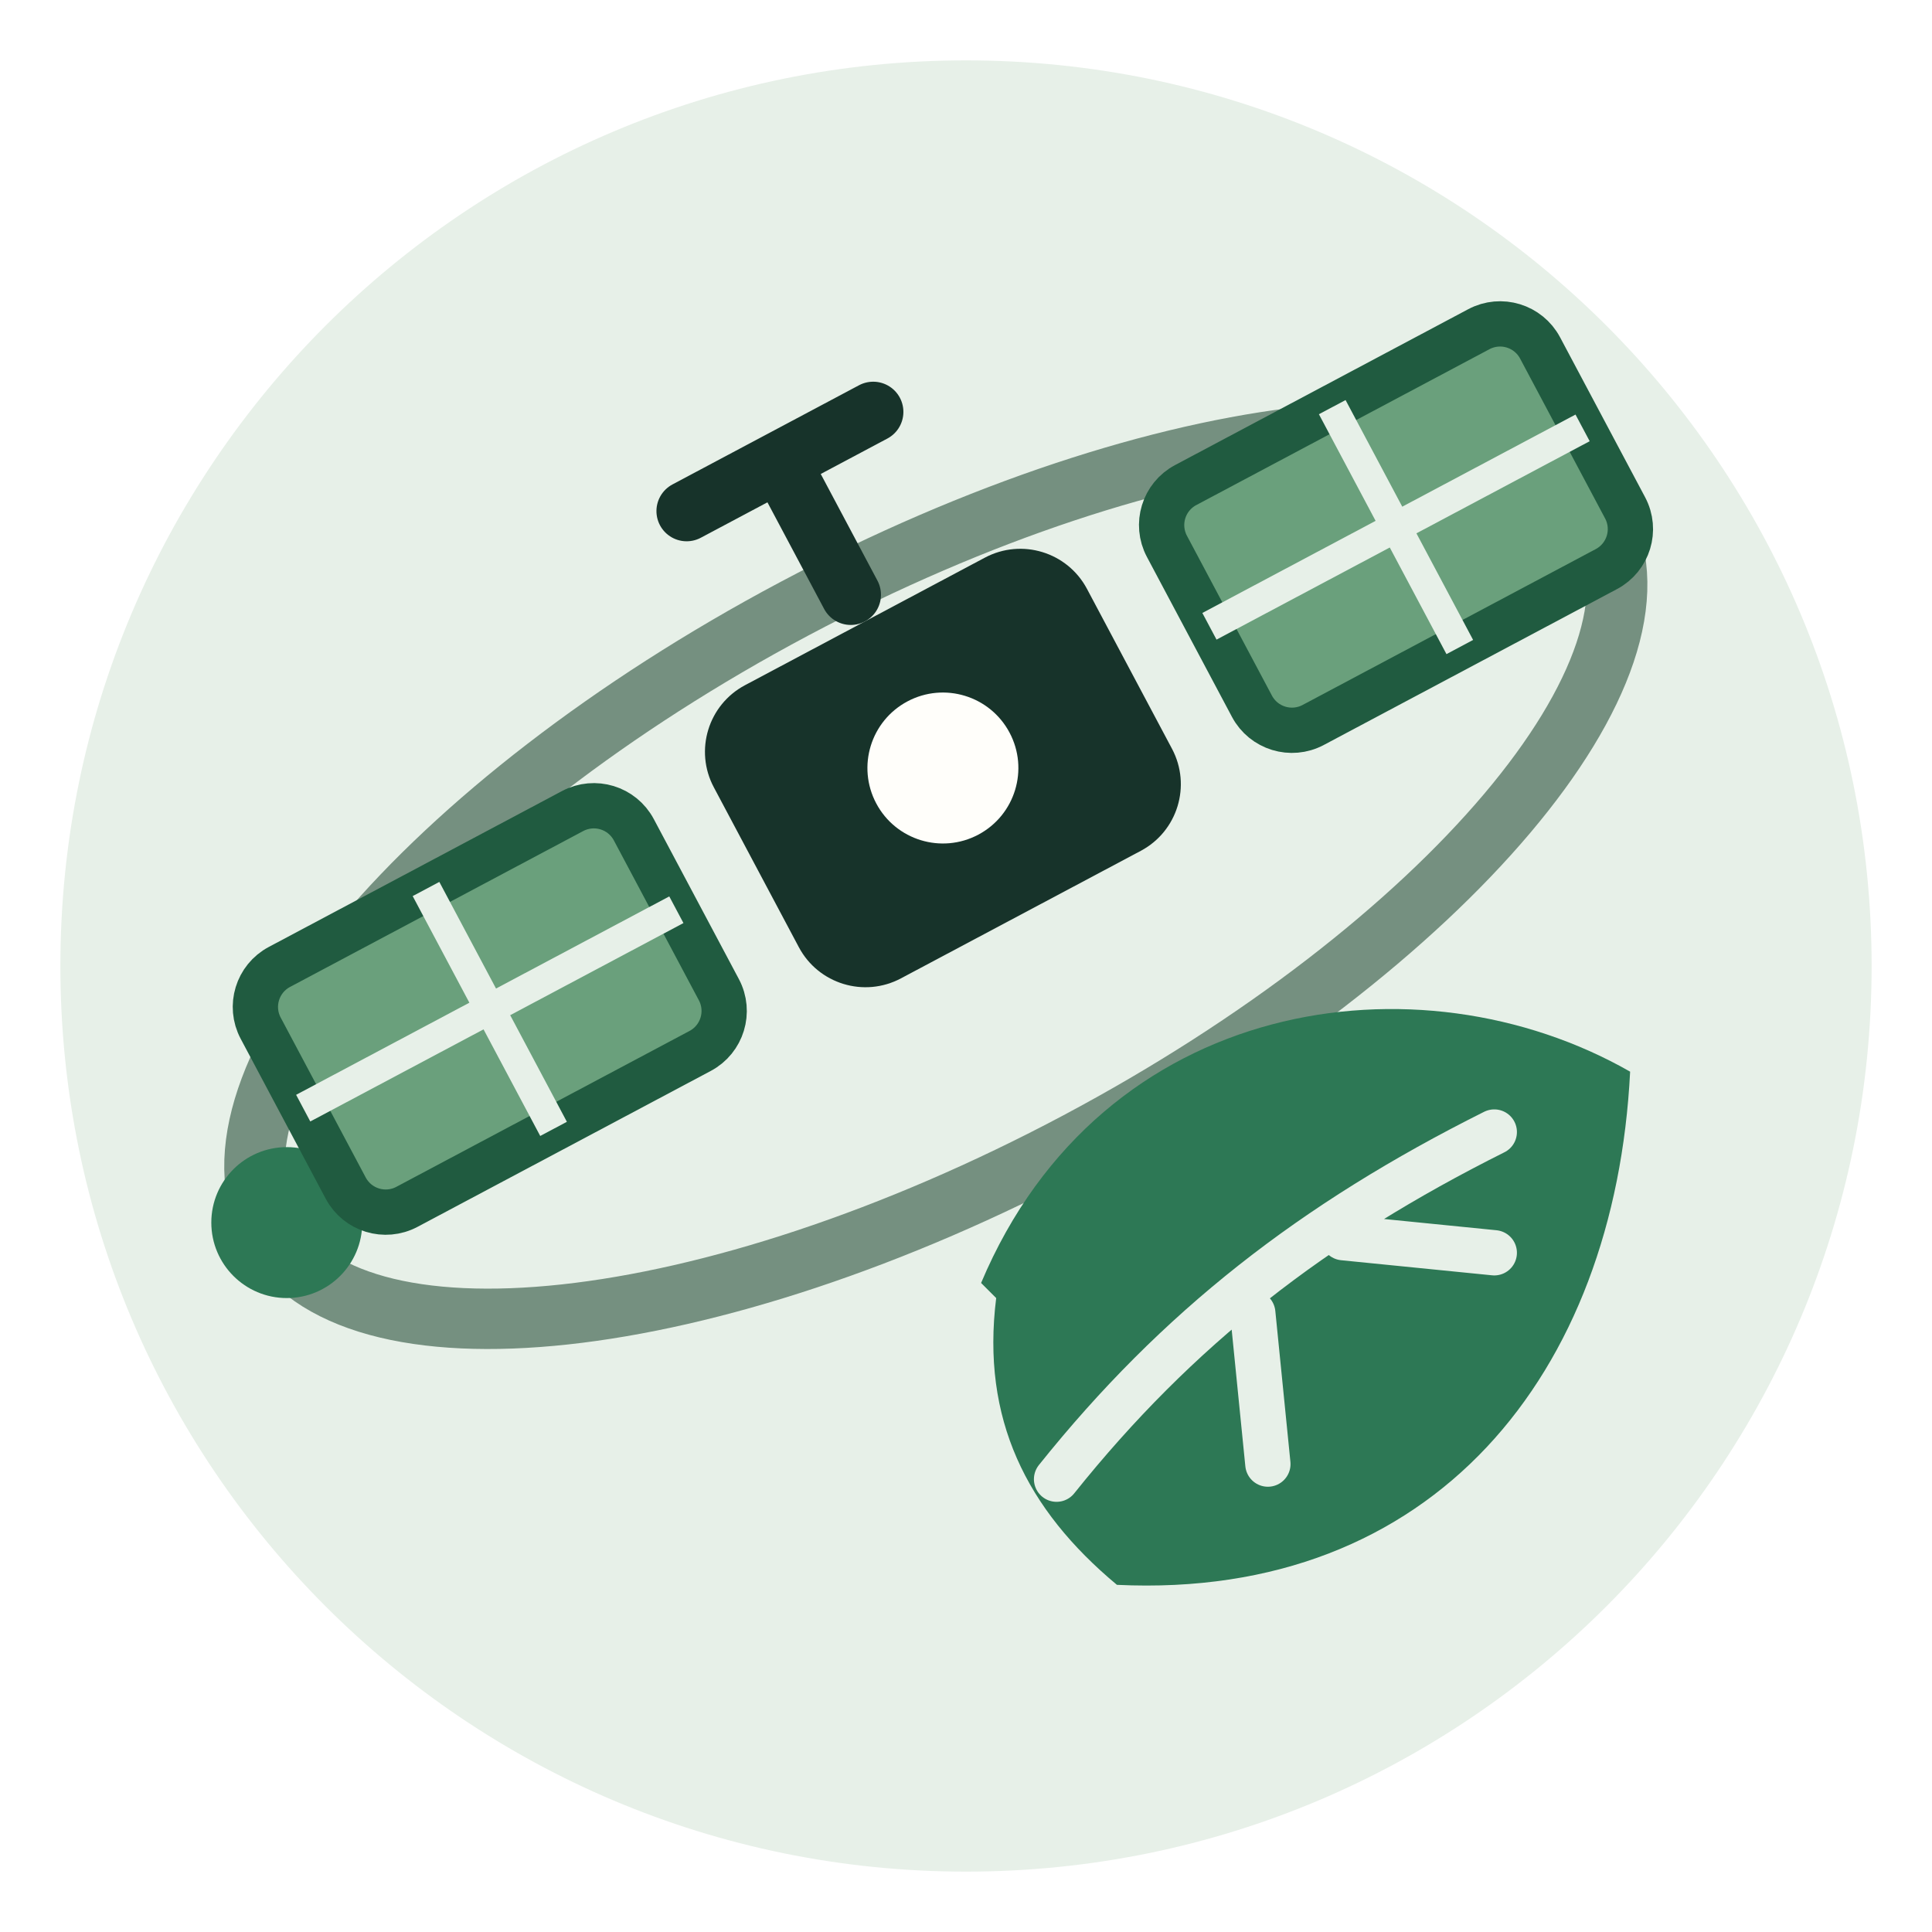
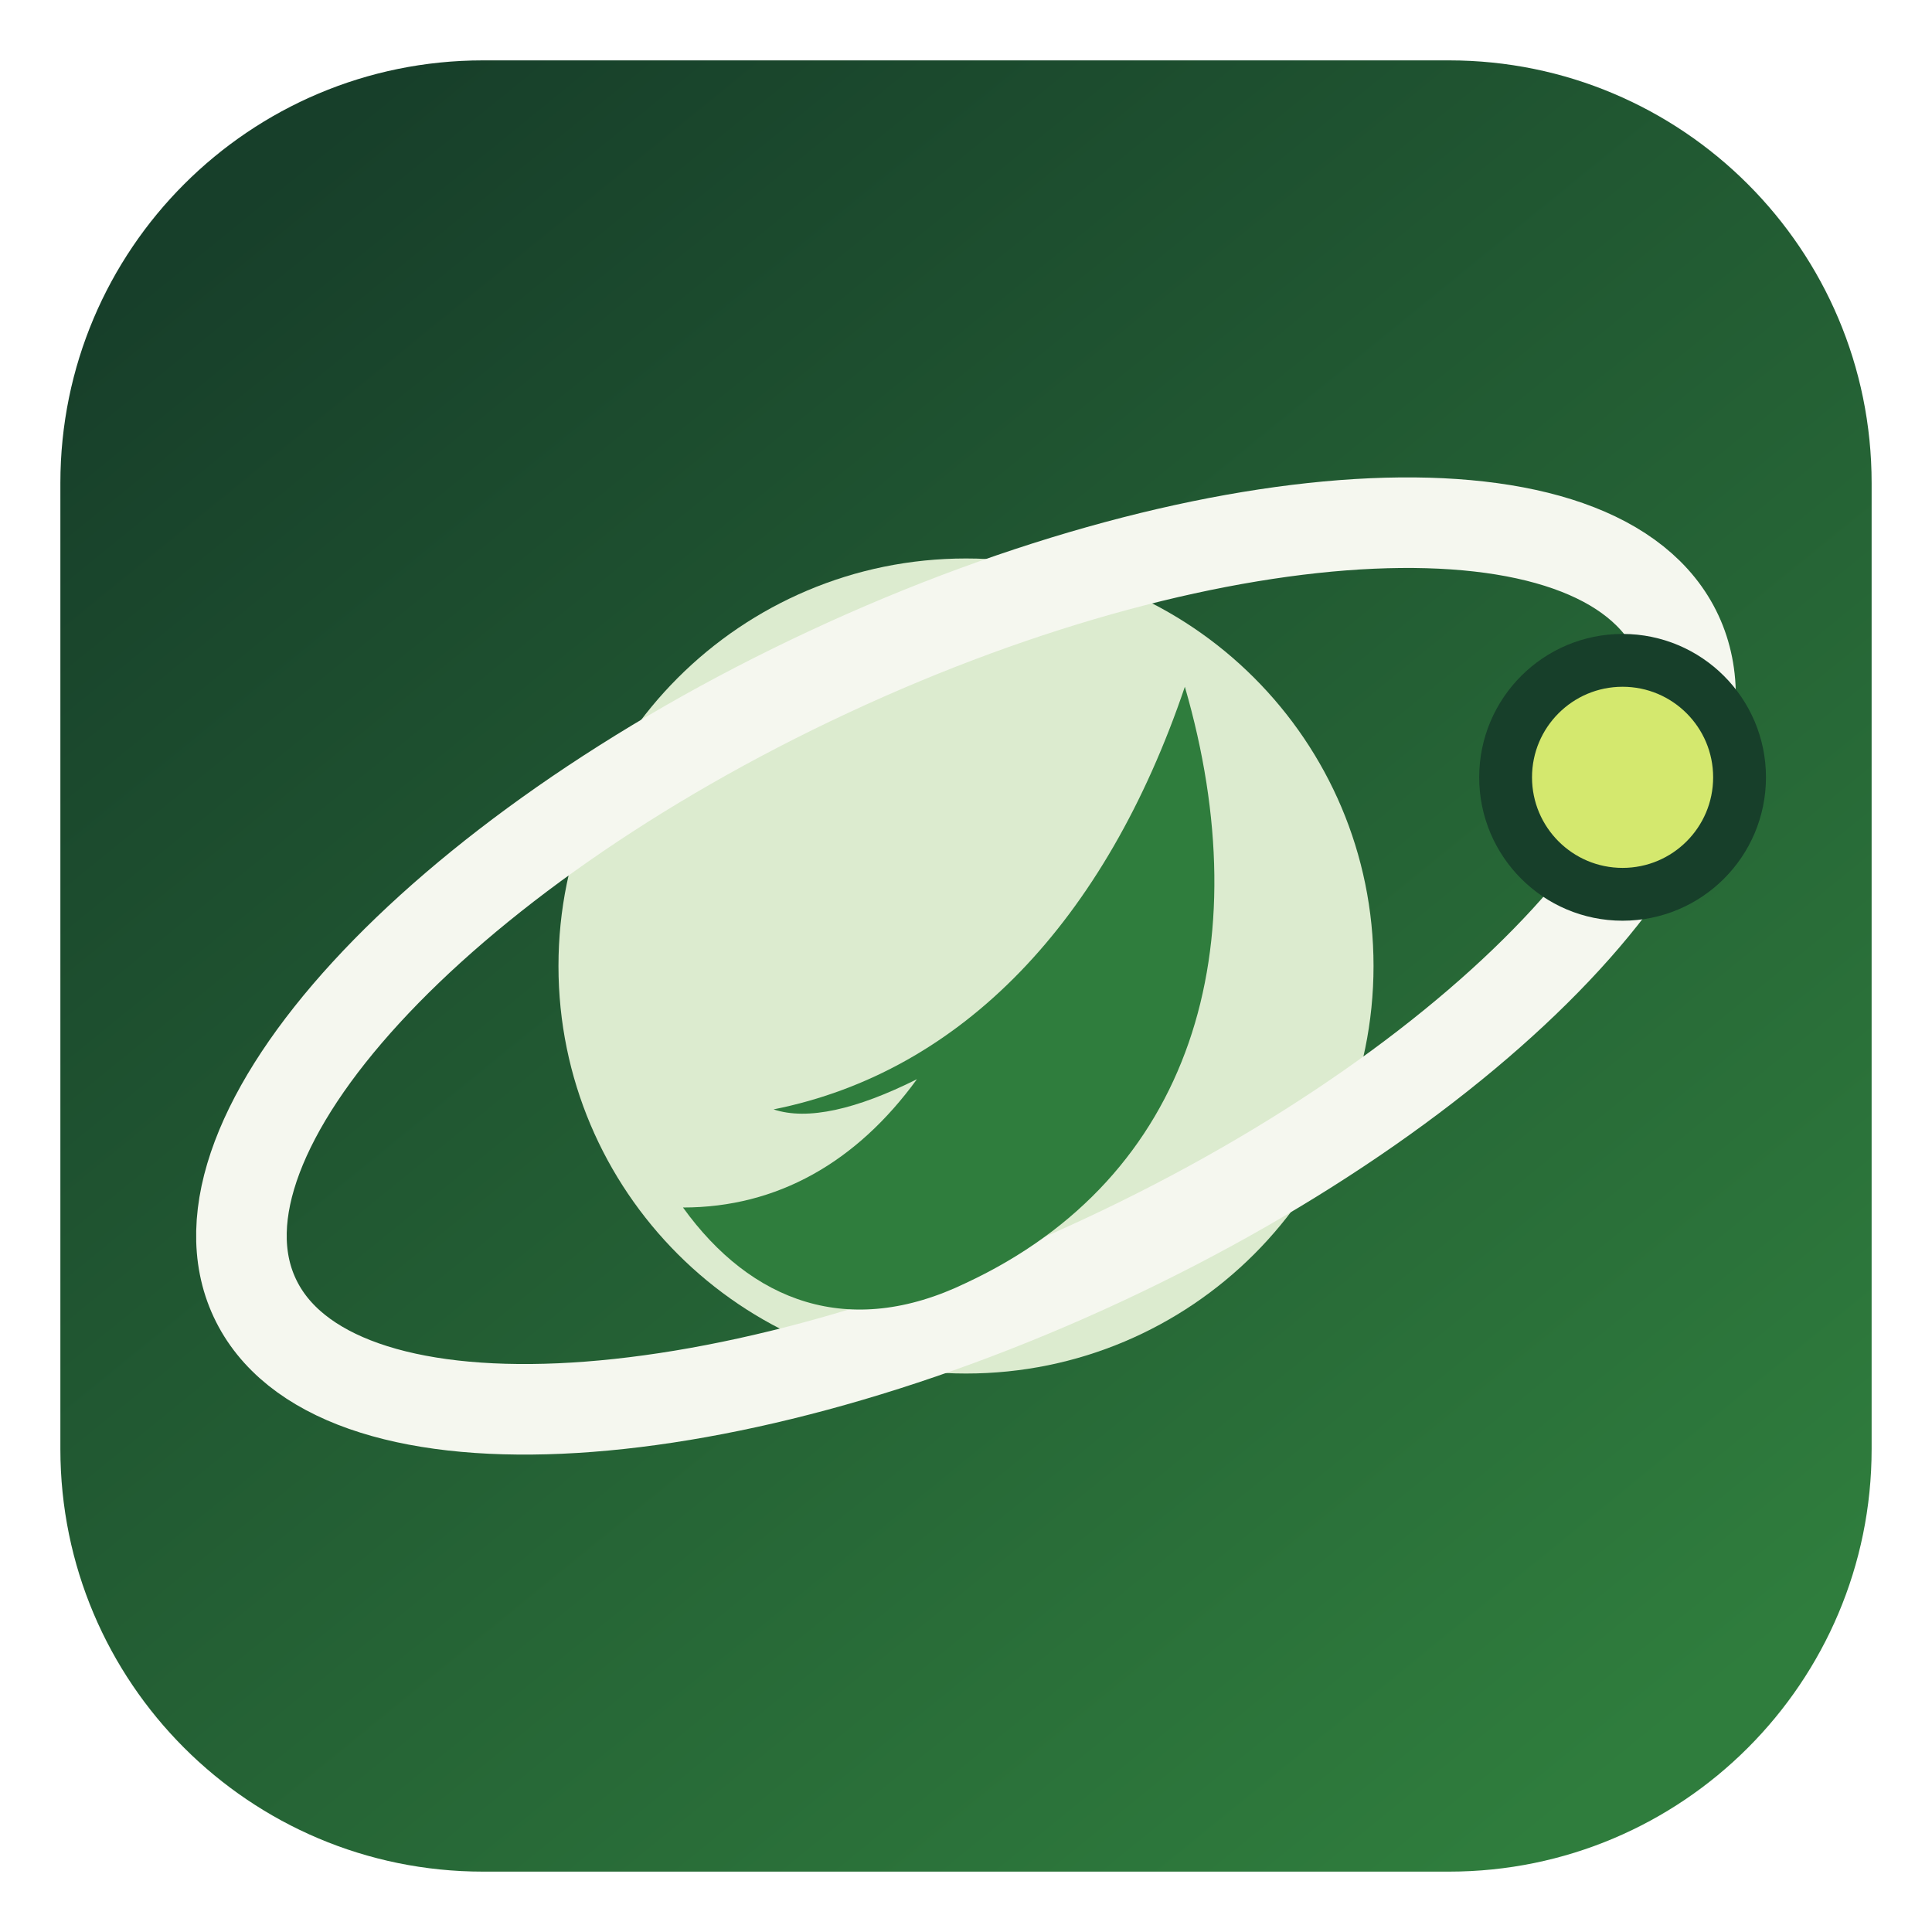
- <svg xmlns="http://www.w3.org/2000/svg" viewBox="0 0 64 64">
-   <circle cx="32" cy="32" r="30" fill="#e7f0e8" />
-   <ellipse cx="31" cy="29" rx="25" ry="10" fill="none" stroke="#759080" stroke-width="2" transform="rotate(-28 31 29)" />
-   <circle cx="9.5" cy="40.5" r="2.5" fill="#2d7855" />
-   <g transform="rotate(-28 31 25)">
-     <rect x="24" y="20" width="14" height="11" rx="2.5" fill="#17332a" />
-     <rect x="7" y="21" width="14" height="9" rx="1.5" fill="#6aa07c" stroke="#205b40" stroke-width="1.5" />
-     <path d="M14 21v9M7 25.5h14" stroke="#e7f0e8" stroke-width="1" />
-     <rect x="41" y="21" width="14" height="9" rx="1.5" fill="#6aa07c" stroke="#205b40" stroke-width="1.5" />
-     <path d="M48 21v9M41 25.5h14" stroke="#e7f0e8" stroke-width="1" />
-     <path d="M31 19v-5M27.5 14h7" fill="none" stroke="#17332a" stroke-linecap="round" stroke-width="2" />
-     <circle cx="31" cy="25.5" r="2.5" fill="#fffefa" />
-   </g>
-   <path d="M32.5 42.5C36.5 33 47 31.5 54 35.5c-.5 10-6.5 17.5-17 17-3-2.5-4.5-5.5-4-9.5z" fill="#2d7855" />
-   <path d="M35 49c4-5 8.5-8.5 14.5-11.5M41.5 43.5l.5 5M44.5 41l5 .5" fill="none" stroke="#e7f0e8" stroke-linecap="round" stroke-width="1.5" />
+ <svg xmlns="http://www.w3.org/2000/svg" viewBox="0 0 512 512">
+   <defs>
+     <linearGradient id="bg" x1="80" y1="40" x2="430" y2="470" gradientUnits="userSpaceOnUse">
+       <stop stop-color="#173f2a" />
+       <stop offset="1" stop-color="#2f7d3d" />
+     </linearGradient>
+   </defs>
+   <rect x="16" y="16" width="480" height="480" rx="112" fill="url(#bg)" />
+   <circle cx="256" cy="256" r="108" fill="#dcebcf" />
+   <ellipse cx="256" cy="256" rx="208" ry="86" fill="none" stroke="#f5f7ef" stroke-width="24" transform="rotate(-25 256 256)" />
+   <path d="M205 294c50-10 88-50 109-112 20 69 2 130-58 158-31 15-57 5-75-20 25 0 46-12 62-34-16 8-29 11-38 8Z" fill="#2f7d3d" />
+   <circle cx="430" cy="206" r="31" fill="#d4e86e" stroke="#173f2a" stroke-width="14" />
</svg>
